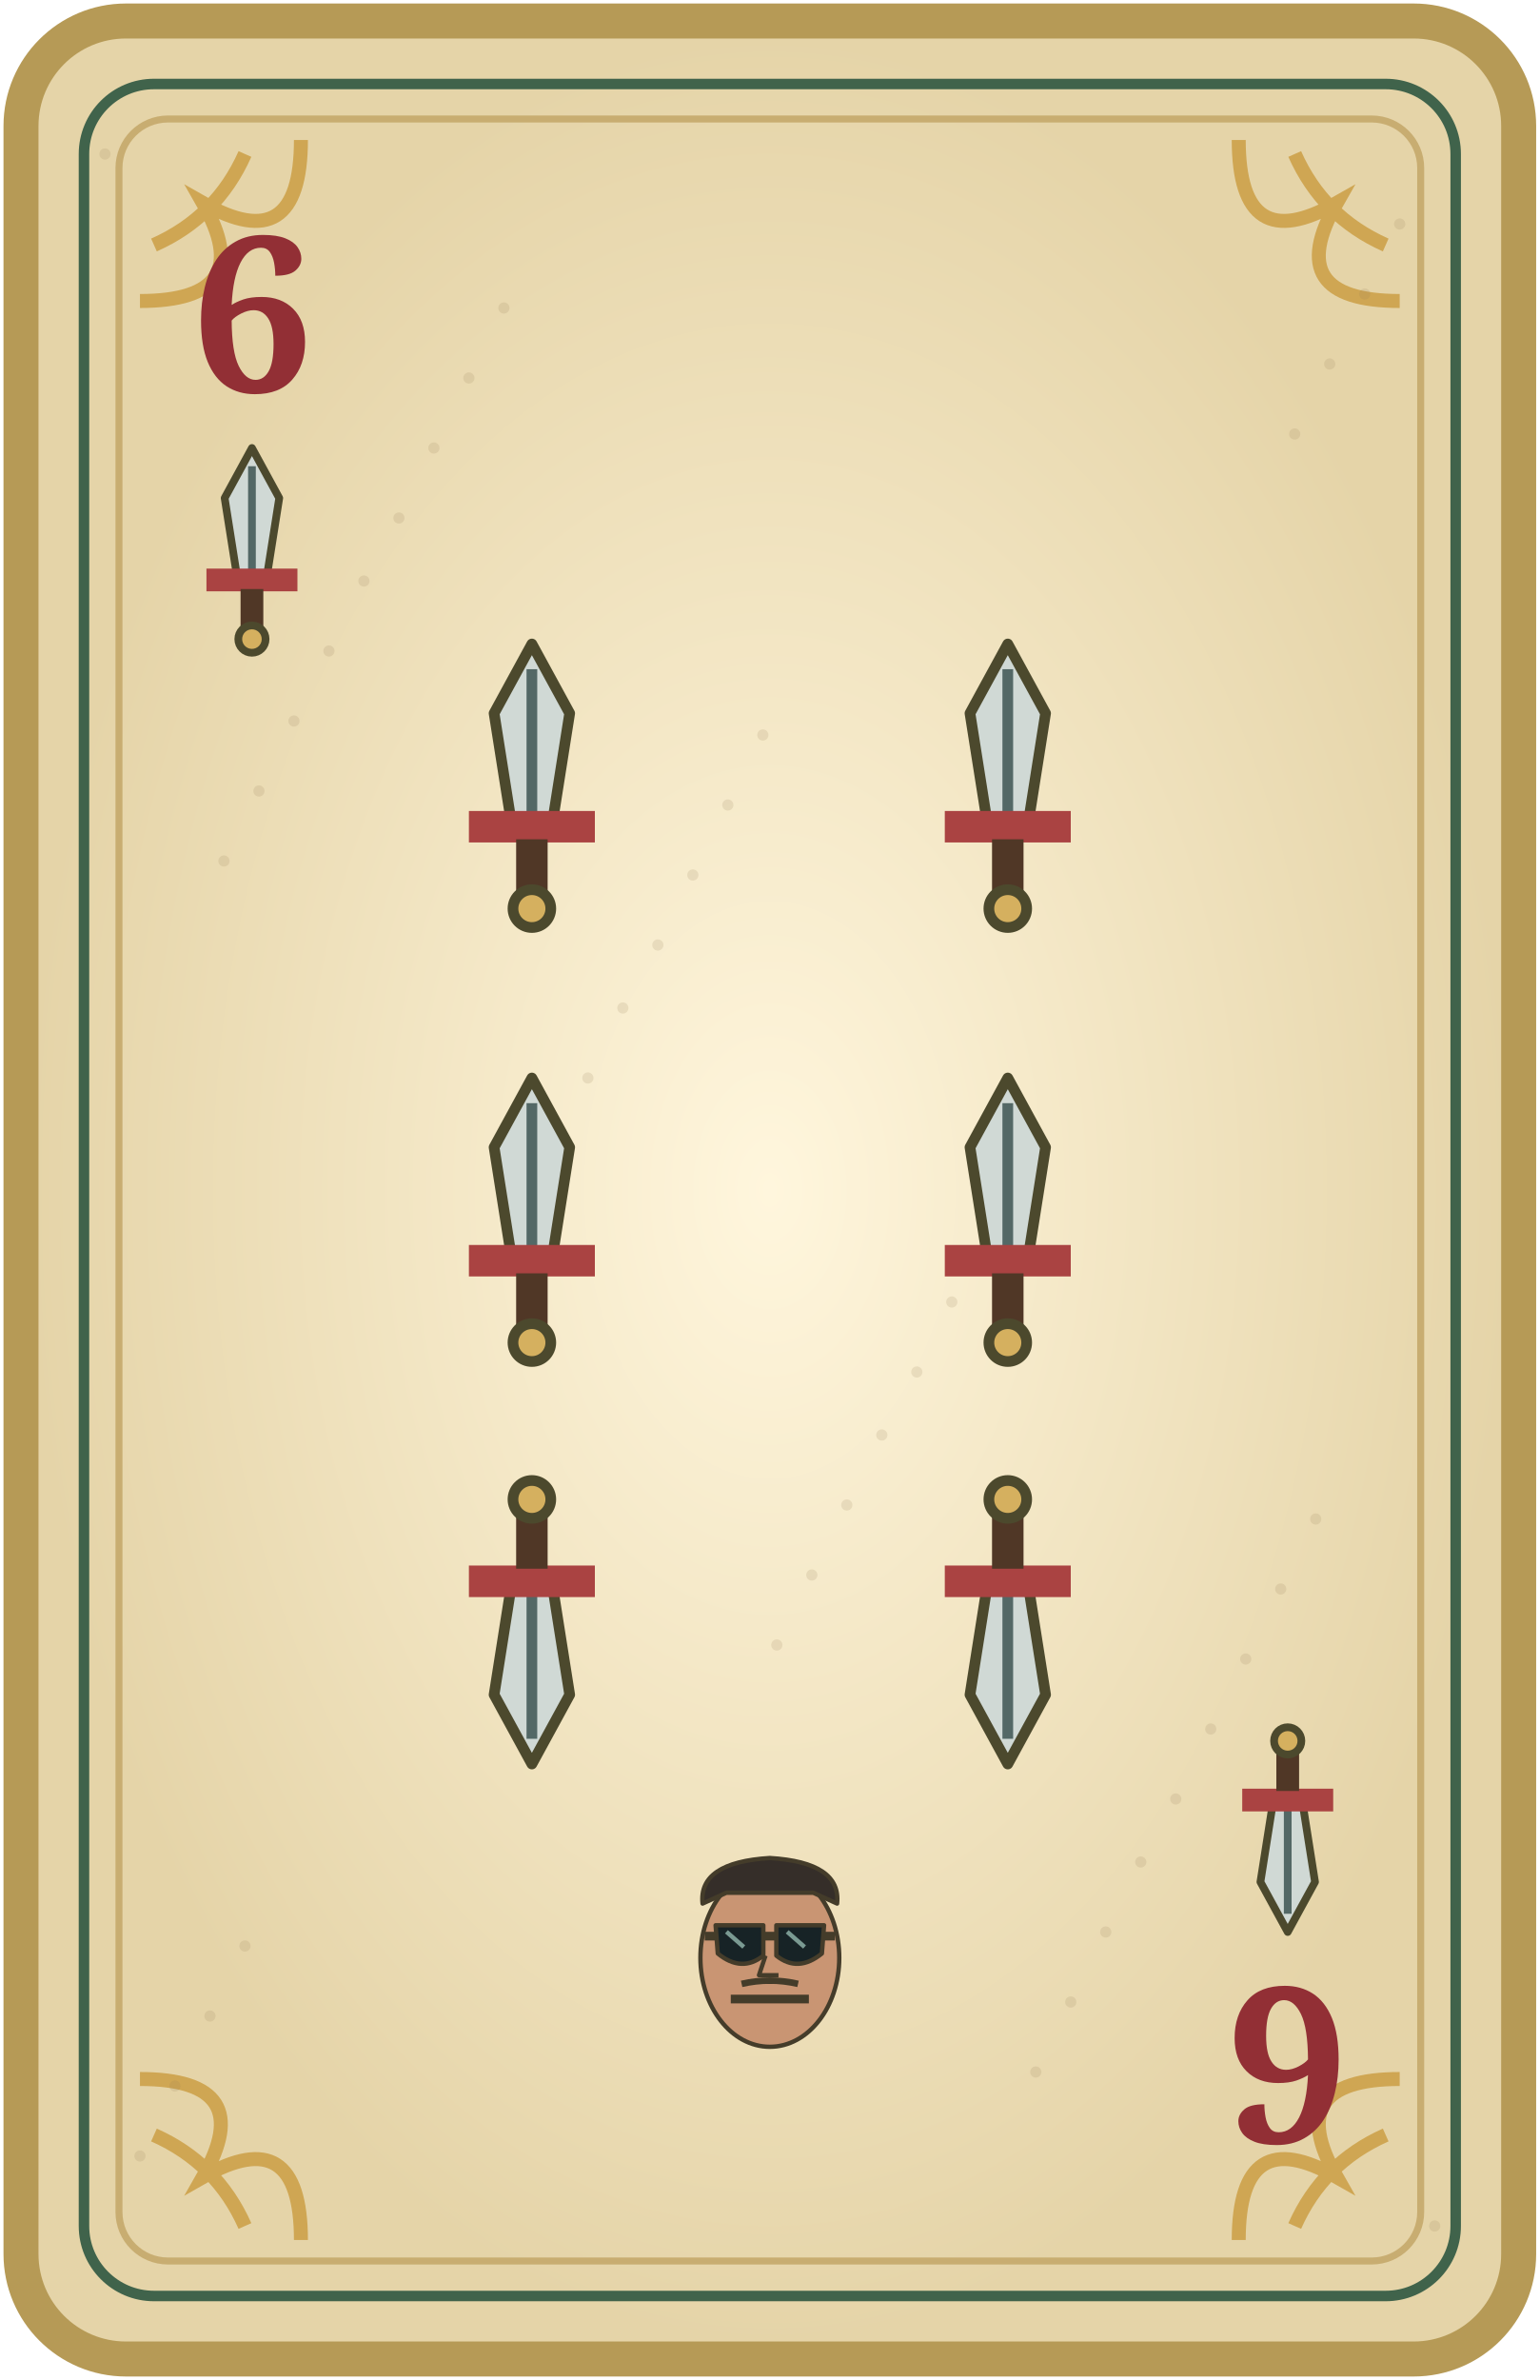
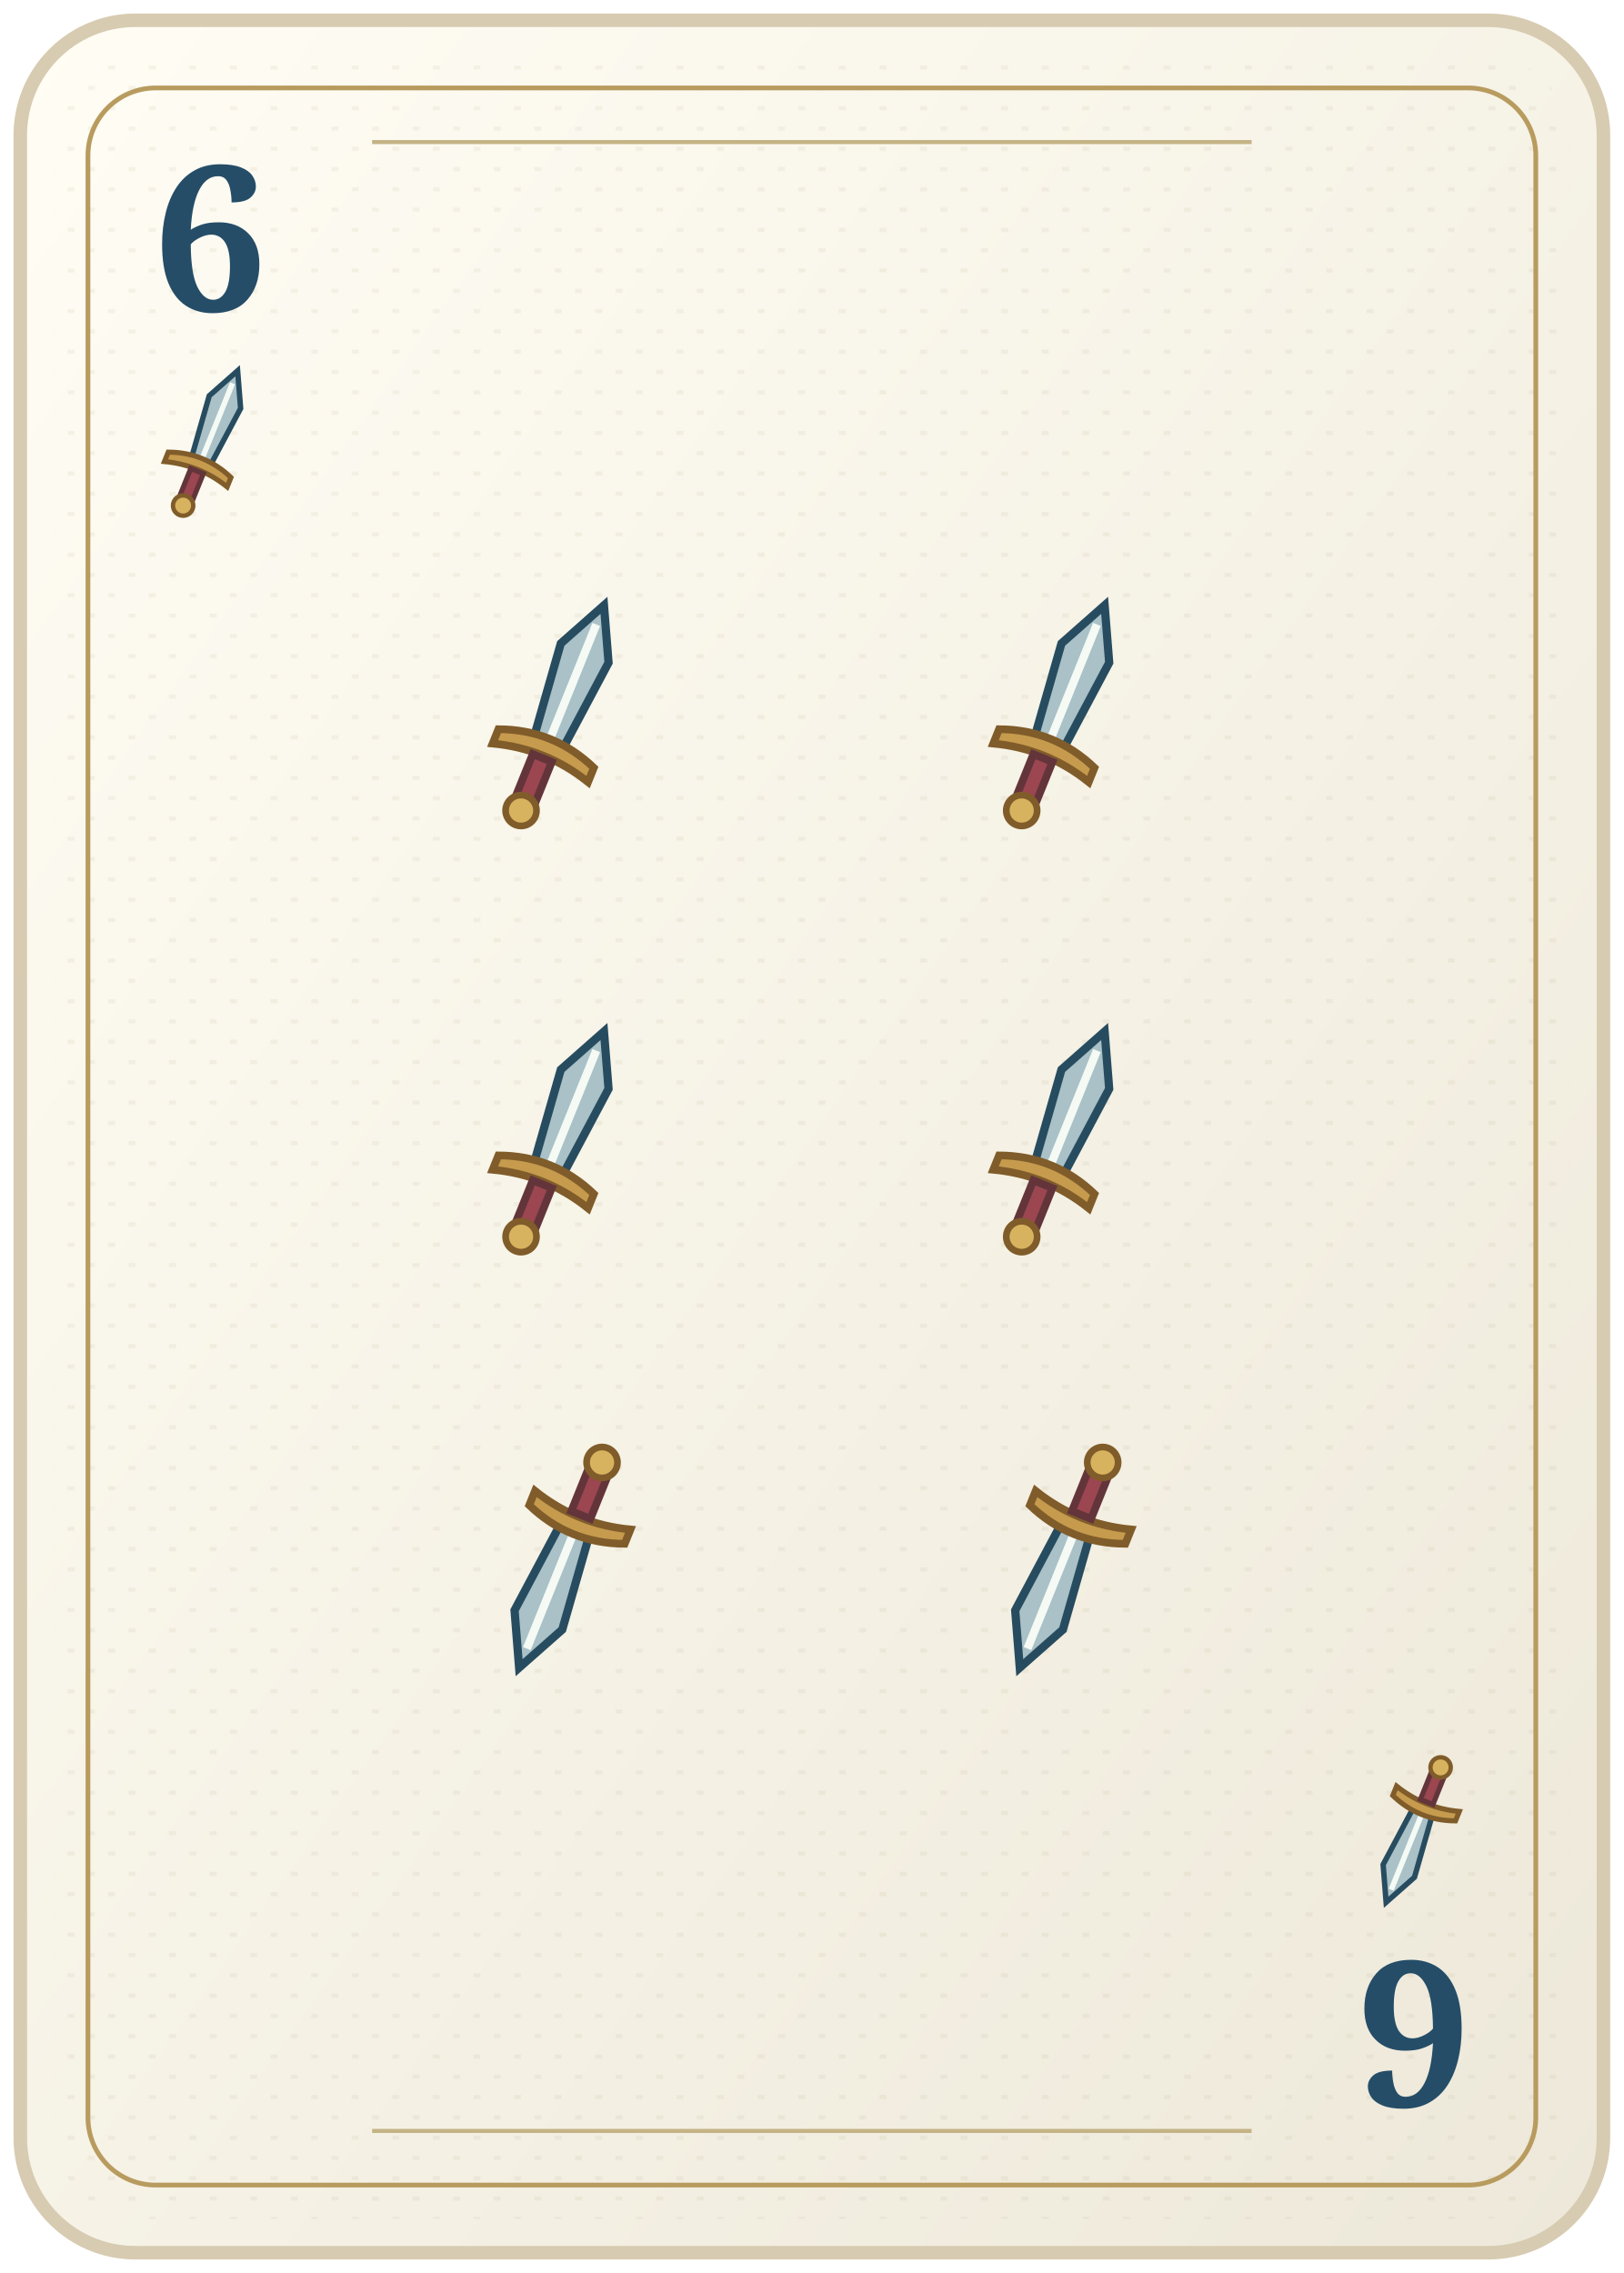
- <svg xmlns="http://www.w3.org/2000/svg" width="220" height="340" viewBox="0 0 220 340">
+ <svg xmlns="http://www.w3.org/2000/svg" width="240" height="336" viewBox="0 0 240 336">
  <defs>
-     <radialGradient id="paper">
-       <stop stop-color="#fff6dd" />
-       <stop offset="1" stop-color="#e5d4a8" />
-     </radialGradient>
-     <radialGradient id="felt">
-       <stop stop-color="#175a46" />
-       <stop offset="1" stop-color="#092f28" />
-     </radialGradient>
+     <linearGradient id="paper" x2="1" y2="1">
+       <stop stop-color="#fffdf4" />
+       <stop offset="1" stop-color="#ede8d9" />
+     </linearGradient>
+     <linearGradient id="foil" x2="1" y2="1">
+       <stop stop-color="#e6ce8b" />
+       <stop offset=".5" stop-color="#b89b5e" />
+       <stop offset="1" stop-color="#dfc583" />
+     </linearGradient>
+     <pattern id="grain" width="6" height="6" patternUnits="userSpaceOnUse">
+       <path d="M1 1h1M4 4h1" stroke="#a89570" opacity=".10" stroke-width=".6" />
+     </pattern>
+     <clipPath id="portrait">
+       <rect x="49" y="66" width="142" height="204" rx="30" />
+     </clipPath>
  </defs>
-   <rect x="3" y="3" width="214" height="334" rx="15" fill="url(#paper)" stroke="#b69a56" stroke-width="5" />
-   <rect x="12" y="12" width="196" height="316" rx="10" fill="none" stroke="#40634b" stroke-width="1.5" />
-   <rect x="17" y="17" width="186" height="306" rx="7" fill="none" stroke="#c8ad71" />
-   <path d="M0 23Q17 23 9 9Q23 17 23 0M2 15Q11 11 15 2" transform="translate(20 20) rotate(0)" fill="none" stroke="#cfa653" stroke-width="2" />
-   <path d="M0 23Q17 23 9 9Q23 17 23 0M2 15Q11 11 15 2" transform="translate(200 320) rotate(180)" fill="none" stroke="#cfa653" stroke-width="2" />
-   <path d="M0 23Q17 23 9 9Q23 17 23 0M2 15Q11 11 15 2" transform="translate(200 20) rotate(90)" fill="none" stroke="#cfa653" stroke-width="2" />
-   <path d="M0 23Q17 23 9 9Q23 17 23 0M2 15Q11 11 15 2" transform="translate(20 320) rotate(270)" fill="none" stroke="#cfa653" stroke-width="2" />
-   <circle cx="15" cy="22" r=".8" fill="#927951" opacity=".16" />
-   <circle cx="205" cy="318" r=".8" fill="#927951" opacity=".16" />
-   <circle cx="52" cy="83" r=".8" fill="#927951" opacity=".16" />
-   <circle cx="168" cy="257" r=".8" fill="#927951" opacity=".16" />
-   <circle cx="89" cy="144" r=".8" fill="#927951" opacity=".16" />
-   <circle cx="131" cy="196" r=".8" fill="#927951" opacity=".16" />
-   <circle cx="126" cy="205" r=".8" fill="#927951" opacity=".16" />
-   <circle cx="94" cy="135" r=".8" fill="#927951" opacity=".16" />
-   <circle cx="163" cy="266" r=".8" fill="#927951" opacity=".16" />
-   <circle cx="57" cy="74" r=".8" fill="#927951" opacity=".16" />
-   <circle cx="200" cy="32" r=".8" fill="#927951" opacity=".16" />
-   <circle cx="20" cy="308" r=".8" fill="#927951" opacity=".16" />
-   <circle cx="47" cy="93" r=".8" fill="#927951" opacity=".16" />
-   <circle cx="173" cy="247" r=".8" fill="#927951" opacity=".16" />
-   <circle cx="84" cy="154" r=".8" fill="#927951" opacity=".16" />
-   <circle cx="136" cy="186" r=".8" fill="#927951" opacity=".16" />
-   <circle cx="121" cy="215" r=".8" fill="#927951" opacity=".16" />
-   <circle cx="99" cy="125" r=".8" fill="#927951" opacity=".16" />
-   <circle cx="158" cy="276" r=".8" fill="#927951" opacity=".16" />
-   <circle cx="62" cy="64" r=".8" fill="#927951" opacity=".16" />
-   <circle cx="195" cy="42" r=".8" fill="#927951" opacity=".16" />
-   <circle cx="25" cy="298" r=".8" fill="#927951" opacity=".16" />
-   <circle cx="42" cy="103" r=".8" fill="#927951" opacity=".16" />
-   <circle cx="178" cy="237" r=".8" fill="#927951" opacity=".16" />
-   <circle cx="79" cy="164" r=".8" fill="#927951" opacity=".16" />
-   <circle cx="141" cy="176" r=".8" fill="#927951" opacity=".16" />
-   <circle cx="116" cy="225" r=".8" fill="#927951" opacity=".16" />
-   <circle cx="104" cy="115" r=".8" fill="#927951" opacity=".16" />
-   <circle cx="153" cy="286" r=".8" fill="#927951" opacity=".16" />
-   <circle cx="67" cy="54" r=".8" fill="#927951" opacity=".16" />
-   <circle cx="190" cy="52" r=".8" fill="#927951" opacity=".16" />
-   <circle cx="30" cy="288" r=".8" fill="#927951" opacity=".16" />
-   <circle cx="37" cy="113" r=".8" fill="#927951" opacity=".16" />
-   <circle cx="183" cy="227" r=".8" fill="#927951" opacity=".16" />
-   <circle cx="74" cy="174" r=".8" fill="#927951" opacity=".16" />
-   <circle cx="146" cy="166" r=".8" fill="#927951" opacity=".16" />
-   <circle cx="111" cy="235" r=".8" fill="#927951" opacity=".16" />
-   <circle cx="109" cy="105" r=".8" fill="#927951" opacity=".16" />
-   <circle cx="148" cy="296" r=".8" fill="#927951" opacity=".16" />
-   <circle cx="72" cy="44" r=".8" fill="#927951" opacity=".16" />
-   <circle cx="185" cy="62" r=".8" fill="#927951" opacity=".16" />
-   <circle cx="35" cy="278" r=".8" fill="#927951" opacity=".16" />
-   <circle cx="32" cy="123" r=".8" fill="#927951" opacity=".16" />
-   <circle cx="188" cy="217" r=".8" fill="#927951" opacity=".16" />
-   <g fill="#922f35" font-family="Georgia,serif" font-weight="bold" text-anchor="middle">
-     <text x="36" y="56" font-size="31">6</text>
-     <g transform="translate(36 77) rotate(0) scale(0.65)" stroke="#4c492d" stroke-width="1.7" stroke-linejoin="round">
-       <path d="M0-20 6-9 3 10H-3L-6-9Z" fill="#d0d9d5" />
-       <path d="M0-16V10" stroke="#536866" />
-       <path d="M-10 9H10" stroke="#aa4342" stroke-width="5" />
-       <path d="M0 11V21" stroke="#503726" stroke-width="5" />
-       <circle cy="22" r="3" fill="#d5b05f" />
+   <rect x="3" y="3" width="234" height="330" rx="17" fill="url(#paper)" stroke="#d7cbb1" stroke-width="2" />
+   <rect x="8" y="8" width="224" height="320" rx="13" fill="url(#grain)" />
+   <rect x="13" y="13" width="214" height="310" rx="10" fill="none" stroke="#b89b5e" stroke-width=".7" />
+   <path d="M55 21H185M55 315H185" stroke="#c4b385" stroke-width=".6" />
+   <text x="31" y="46" fill="#254d68" text-anchor="middle" font-family="Georgia,serif" font-size="30" font-weight="bold">6</text>
+   <g data-suit="SPADE" transform="translate(31 65) rotate(0) scale(0.5)">
+     <g transform="rotate(22)">
+       <path d="M0-22-5-12-3 7H3L5-12Z" fill="#a9c1c7" stroke="#274c60" stroke-width="1.6" />
+       <path d="M0-18V7" stroke="#f5faf4" stroke-width="1.6" />
+       <path d="M-10 8Q0 4 10 8L10 11Q0 8-10 11Z" fill="#c69b4e" stroke="#805c2a" stroke-width="1.5" />
+       <path d="M-2 10H2V19H-2Z" fill="#9b4650" stroke="#63353b" stroke-width="1.5" />
+       <circle cy="21" r="3" fill="#d8b35f" stroke="#805c2a" stroke-width="1.3" />
    </g>
-     <g transform="rotate(180 110 170)">
-       <text x="36" y="56" font-size="31">6</text>
-       <g transform="translate(36 77) rotate(0) scale(0.65)" stroke="#4c492d" stroke-width="1.7" stroke-linejoin="round">
-         <path d="M0-20 6-9 3 10H-3L-6-9Z" fill="#d0d9d5" />
-         <path d="M0-16V10" stroke="#536866" />
-         <path d="M-10 9H10" stroke="#aa4342" stroke-width="5" />
-         <path d="M0 11V21" stroke="#503726" stroke-width="5" />
-         <circle cy="22" r="3" fill="#d5b05f" />
+   </g>
+   <g transform="rotate(180 120 168)">
+     <text x="31" y="46" fill="#254d68" text-anchor="middle" font-family="Georgia,serif" font-size="30" font-weight="bold">6</text>
+     <g data-suit="SPADE" transform="translate(31 65) rotate(0) scale(0.5)">
+       <g transform="rotate(22)">
+         <path d="M0-22-5-12-3 7H3L5-12Z" fill="#a9c1c7" stroke="#274c60" stroke-width="1.6" />
+         <path d="M0-18V7" stroke="#f5faf4" stroke-width="1.6" />
+         <path d="M-10 8Q0 4 10 8L10 11Q0 8-10 11Z" fill="#c69b4e" stroke="#805c2a" stroke-width="1.5" />
+         <path d="M-2 10H2V19H-2Z" fill="#9b4650" stroke="#63353b" stroke-width="1.5" />
+         <circle cy="21" r="3" fill="#d8b35f" stroke="#805c2a" stroke-width="1.3" />
      </g>
    </g>
  </g>
-   <g transform="translate(76 110) rotate(0) scale(0.9)" stroke="#4c492d" stroke-width="1.7" stroke-linejoin="round">
-     <path d="M0-20 6-9 3 10H-3L-6-9Z" fill="#d0d9d5" />
-     <path d="M0-16V10" stroke="#536866" />
-     <path d="M-10 9H10" stroke="#aa4342" stroke-width="5" />
-     <path d="M0 11V21" stroke="#503726" stroke-width="5" />
-     <circle cy="22" r="3" fill="#d5b05f" />
+   <g data-suit="SPADE" transform="translate(83 105) rotate(0) scale(0.7608696)">
+     <g transform="rotate(22)">
+       <path d="M0-22-5-12-3 7H3L5-12Z" fill="#a9c1c7" stroke="#274c60" stroke-width="1.6" />
+       <path d="M0-18V7" stroke="#f5faf4" stroke-width="1.6" />
+       <path d="M-10 8Q0 4 10 8L10 11Q0 8-10 11Z" fill="#c69b4e" stroke="#805c2a" stroke-width="1.5" />
+       <path d="M-2 10H2V19H-2Z" fill="#9b4650" stroke="#63353b" stroke-width="1.5" />
+       <circle cy="21" r="3" fill="#d8b35f" stroke="#805c2a" stroke-width="1.3" />
+     </g>
  </g>
-   <g transform="translate(144 110) rotate(0) scale(0.9)" stroke="#4c492d" stroke-width="1.7" stroke-linejoin="round">
-     <path d="M0-20 6-9 3 10H-3L-6-9Z" fill="#d0d9d5" />
-     <path d="M0-16V10" stroke="#536866" />
-     <path d="M-10 9H10" stroke="#aa4342" stroke-width="5" />
-     <path d="M0 11V21" stroke="#503726" stroke-width="5" />
-     <circle cy="22" r="3" fill="#d5b05f" />
+   <g data-suit="SPADE" transform="translate(157 105) rotate(0) scale(0.7608696)">
+     <g transform="rotate(22)">
+       <path d="M0-22-5-12-3 7H3L5-12Z" fill="#a9c1c7" stroke="#274c60" stroke-width="1.6" />
+       <path d="M0-18V7" stroke="#f5faf4" stroke-width="1.6" />
+       <path d="M-10 8Q0 4 10 8L10 11Q0 8-10 11Z" fill="#c69b4e" stroke="#805c2a" stroke-width="1.5" />
+       <path d="M-2 10H2V19H-2Z" fill="#9b4650" stroke="#63353b" stroke-width="1.5" />
+       <circle cy="21" r="3" fill="#d8b35f" stroke="#805c2a" stroke-width="1.3" />
+     </g>
  </g>
-   <g transform="translate(76 172) rotate(0) scale(0.9)" stroke="#4c492d" stroke-width="1.7" stroke-linejoin="round">
-     <path d="M0-20 6-9 3 10H-3L-6-9Z" fill="#d0d9d5" />
-     <path d="M0-16V10" stroke="#536866" />
-     <path d="M-10 9H10" stroke="#aa4342" stroke-width="5" />
-     <path d="M0 11V21" stroke="#503726" stroke-width="5" />
-     <circle cy="22" r="3" fill="#d5b05f" />
+   <g data-suit="SPADE" transform="translate(83 168) rotate(0) scale(0.7608696)">
+     <g transform="rotate(22)">
+       <path d="M0-22-5-12-3 7H3L5-12Z" fill="#a9c1c7" stroke="#274c60" stroke-width="1.6" />
+       <path d="M0-18V7" stroke="#f5faf4" stroke-width="1.6" />
+       <path d="M-10 8Q0 4 10 8L10 11Q0 8-10 11Z" fill="#c69b4e" stroke="#805c2a" stroke-width="1.5" />
+       <path d="M-2 10H2V19H-2Z" fill="#9b4650" stroke="#63353b" stroke-width="1.5" />
+       <circle cy="21" r="3" fill="#d8b35f" stroke="#805c2a" stroke-width="1.3" />
+     </g>
  </g>
-   <g transform="translate(144 172) rotate(0) scale(0.9)" stroke="#4c492d" stroke-width="1.7" stroke-linejoin="round">
-     <path d="M0-20 6-9 3 10H-3L-6-9Z" fill="#d0d9d5" />
-     <path d="M0-16V10" stroke="#536866" />
-     <path d="M-10 9H10" stroke="#aa4342" stroke-width="5" />
-     <path d="M0 11V21" stroke="#503726" stroke-width="5" />
-     <circle cy="22" r="3" fill="#d5b05f" />
+   <g data-suit="SPADE" transform="translate(157 168) rotate(0) scale(0.7608696)">
+     <g transform="rotate(22)">
+       <path d="M0-22-5-12-3 7H3L5-12Z" fill="#a9c1c7" stroke="#274c60" stroke-width="1.6" />
+       <path d="M0-18V7" stroke="#f5faf4" stroke-width="1.6" />
+       <path d="M-10 8Q0 4 10 8L10 11Q0 8-10 11Z" fill="#c69b4e" stroke="#805c2a" stroke-width="1.5" />
+       <path d="M-2 10H2V19H-2Z" fill="#9b4650" stroke="#63353b" stroke-width="1.5" />
+       <circle cy="21" r="3" fill="#d8b35f" stroke="#805c2a" stroke-width="1.3" />
+     </g>
  </g>
-   <g transform="translate(76 234) rotate(180) scale(0.9)" stroke="#4c492d" stroke-width="1.7" stroke-linejoin="round">
-     <path d="M0-20 6-9 3 10H-3L-6-9Z" fill="#d0d9d5" />
-     <path d="M0-16V10" stroke="#536866" />
-     <path d="M-10 9H10" stroke="#aa4342" stroke-width="5" />
-     <path d="M0 11V21" stroke="#503726" stroke-width="5" />
-     <circle cy="22" r="3" fill="#d5b05f" />
+   <g data-suit="SPADE" transform="translate(83 231) rotate(180) scale(0.7608696)">
+     <g transform="rotate(22)">
+       <path d="M0-22-5-12-3 7H3L5-12Z" fill="#a9c1c7" stroke="#274c60" stroke-width="1.6" />
+       <path d="M0-18V7" stroke="#f5faf4" stroke-width="1.6" />
+       <path d="M-10 8Q0 4 10 8L10 11Q0 8-10 11Z" fill="#c69b4e" stroke="#805c2a" stroke-width="1.5" />
+       <path d="M-2 10H2V19H-2Z" fill="#9b4650" stroke="#63353b" stroke-width="1.5" />
+       <circle cy="21" r="3" fill="#d8b35f" stroke="#805c2a" stroke-width="1.3" />
+     </g>
  </g>
-   <g transform="translate(144 234) rotate(180) scale(0.9)" stroke="#4c492d" stroke-width="1.7" stroke-linejoin="round">
-     <path d="M0-20 6-9 3 10H-3L-6-9Z" fill="#d0d9d5" />
-     <path d="M0-16V10" stroke="#536866" />
-     <path d="M-10 9H10" stroke="#aa4342" stroke-width="5" />
-     <path d="M0 11V21" stroke="#503726" stroke-width="5" />
-     <circle cy="22" r="3" fill="#d5b05f" />
-   </g>
-   <g transform="translate(110 280) scale(0.31)" stroke="#443c2a" stroke-width="2" stroke-linejoin="round">
-     <ellipse cy="-1" rx="32" ry="41" fill="#c99573" />
-     <path d="M-31-26Q-33-45 0-47Q33-45 31-26L20-31H-20Z" fill="#352e29" />
-     <path d="M-30-11H30" stroke-width="4" />
-     <path d="M-25-16H-3V-2Q-13 6-24-3ZM3-16H25L24-3Q13 6 3-2Z" fill="#172326" />
-     <path d="M-20-13 -12-6M8-13 16-6" stroke="#7a9a92" />
-     <path d="M-2-2 -5 7 4 7" fill="none" />
-     <path d="M-18 18H18" stroke-width="4" />
-     <path d="M-13 11Q0 8 13 11" stroke-width="3" />
+   <g data-suit="SPADE" transform="translate(157 231) rotate(180) scale(0.7608696)">
+     <g transform="rotate(22)">
+       <path d="M0-22-5-12-3 7H3L5-12Z" fill="#a9c1c7" stroke="#274c60" stroke-width="1.6" />
+       <path d="M0-18V7" stroke="#f5faf4" stroke-width="1.6" />
+       <path d="M-10 8Q0 4 10 8L10 11Q0 8-10 11Z" fill="#c69b4e" stroke="#805c2a" stroke-width="1.5" />
+       <path d="M-2 10H2V19H-2Z" fill="#9b4650" stroke="#63353b" stroke-width="1.5" />
+       <circle cy="21" r="3" fill="#d8b35f" stroke="#805c2a" stroke-width="1.3" />
+     </g>
  </g>
</svg>
